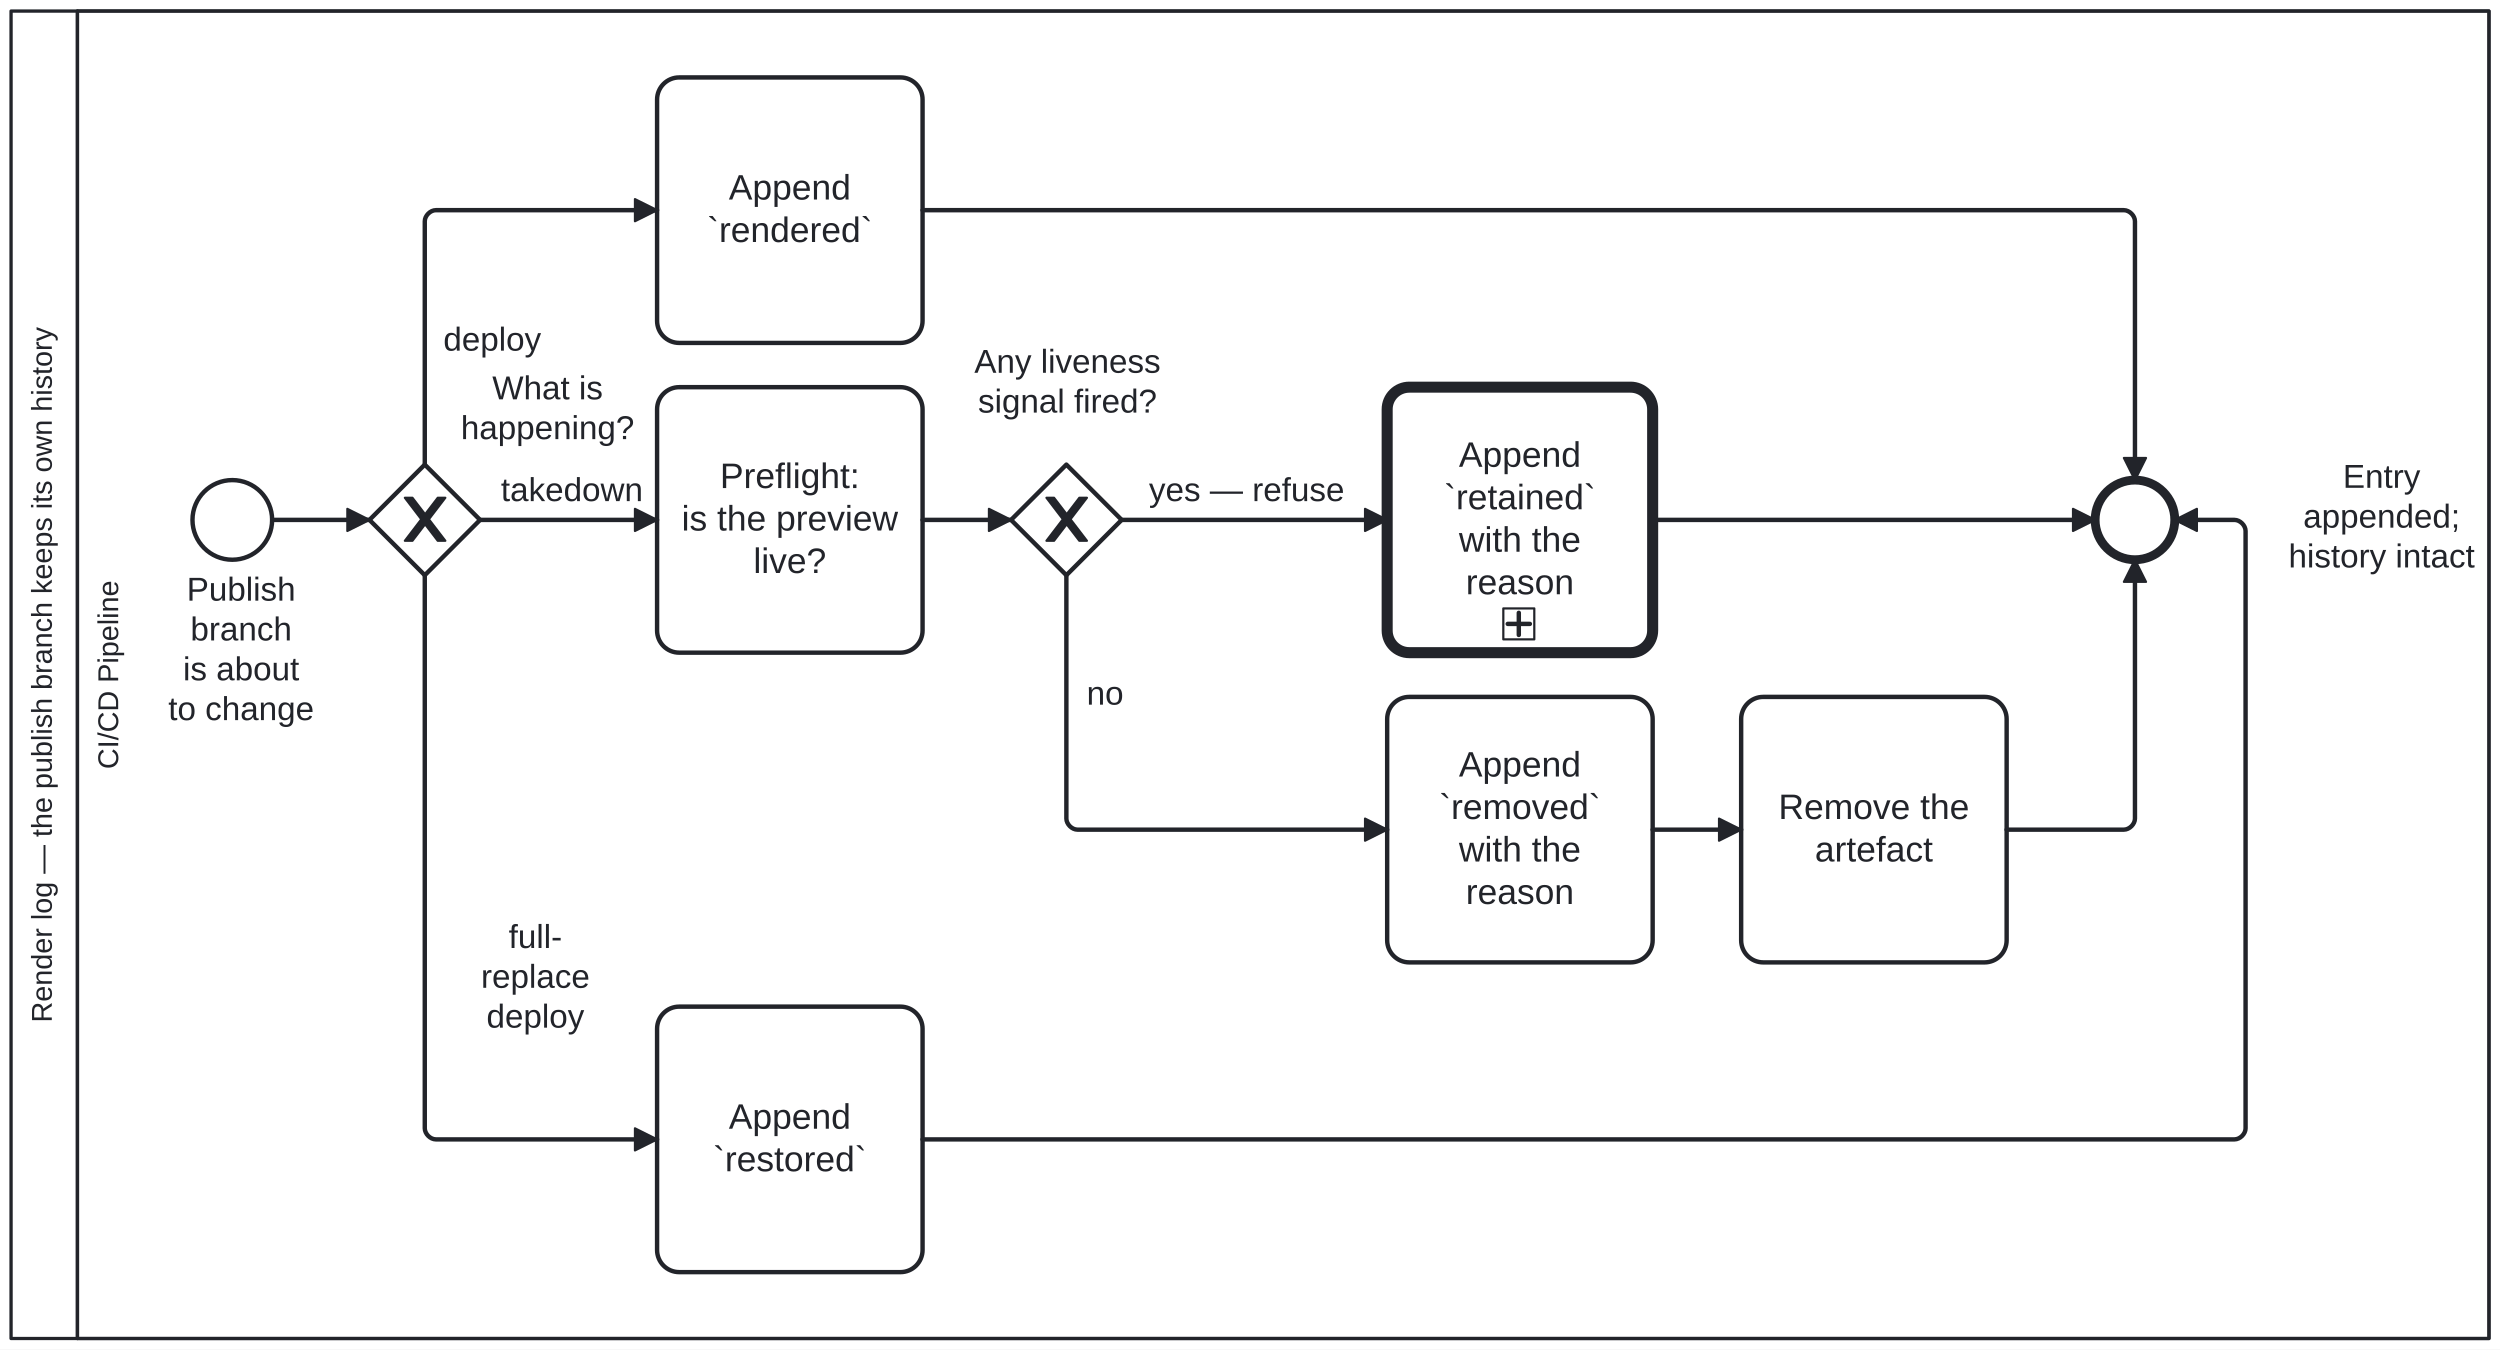
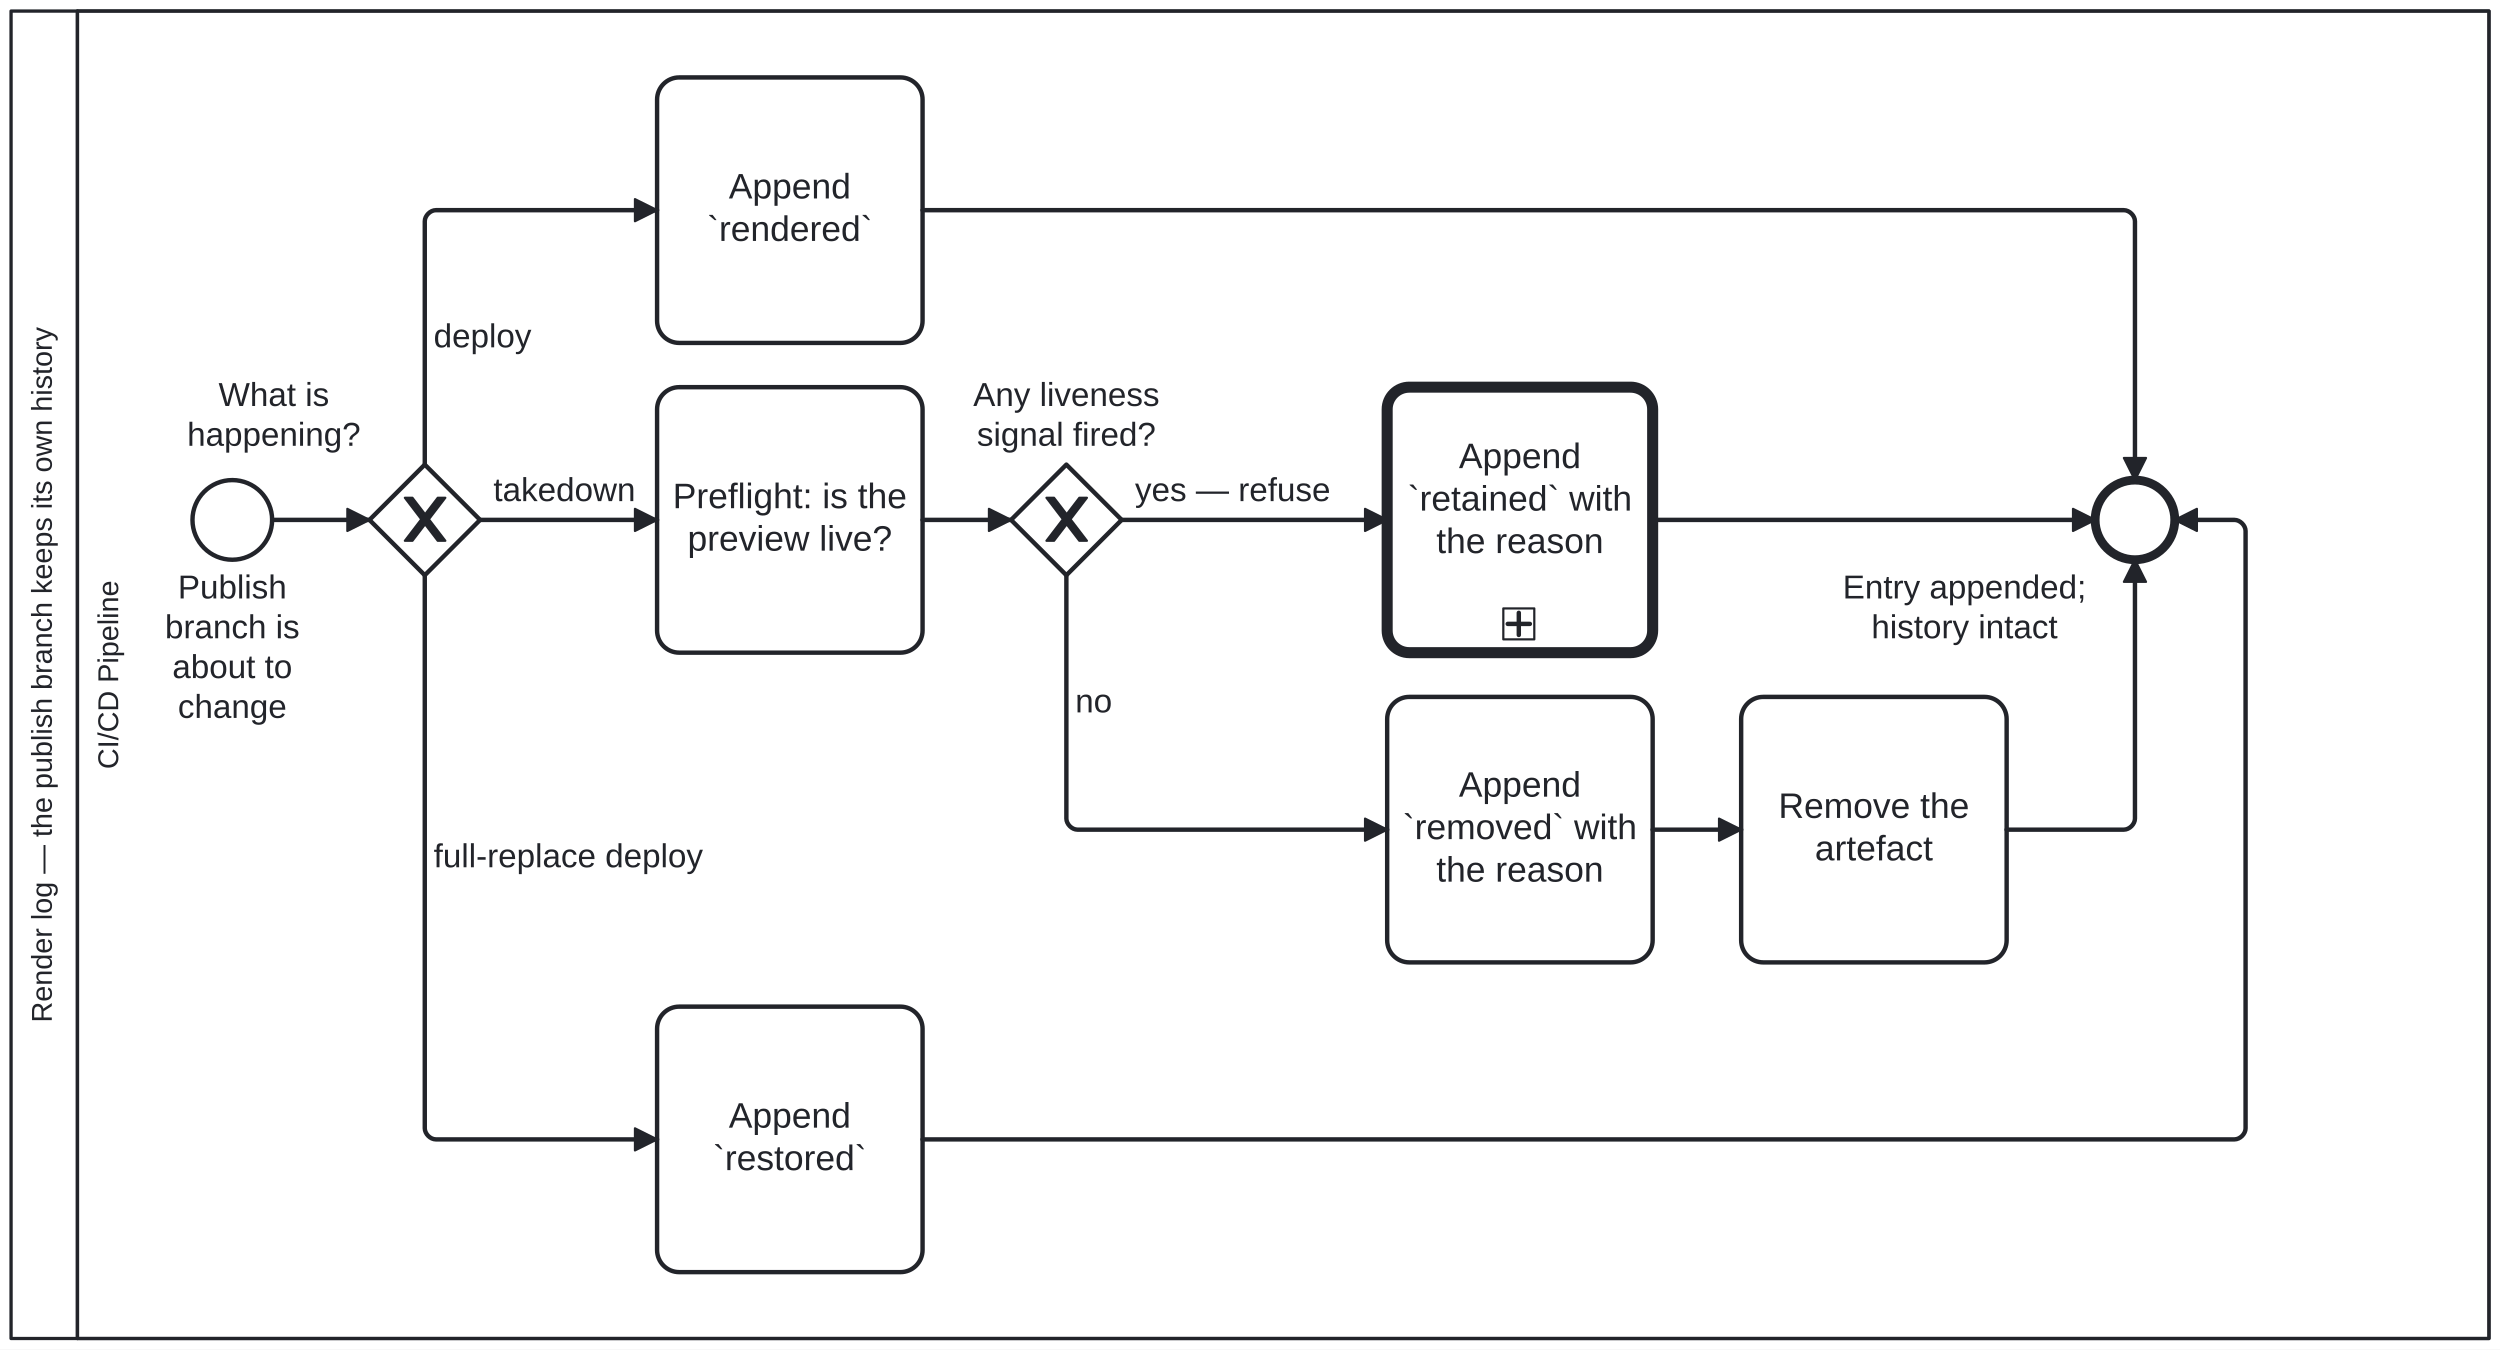
<svg xmlns="http://www.w3.org/2000/svg" width="100%" style="max-width:100%;height:auto" viewBox="155 25 1130 610" version="1.1">
  <rect x="155" y="25" width="1130" height="610" fill="#ffffff" />
  <g class="djs-group">
    <g class="djs-element djs-shape" data-element-id="Participant_Process_RenderLog" style="display: block;" transform="matrix(1 0 0 1 160 30)">
      <g class="djs-visual">
        <rect x="0" y="0" width="1120" height="600" rx="0" ry="0" style="stroke-linecap: round; stroke-linejoin: round; stroke: rgb(34, 36, 42); stroke-width: 1.5px; fill: white; fill-opacity: 0.95;" />
        <path style="fill: none; stroke-linecap: round; stroke-linejoin: round; stroke: rgb(34, 36, 42); stroke-width: 1.5px;" d="M30,0L30,600" />
        <text lineHeight="1.05" class="djs-label" transform="matrix(-1.83697e-16 -1 1 -1.83697e-16 0 600)" style="font-family: Arial, sans-serif; font-size: 13px; font-weight: normal; fill: rgb(34, 36, 42);">
          <tspan x="142.832" y="18.413">Render log — the publish branch keeps its own history</tspan>
        </text>
      </g>
      <rect class="djs-hit djs-hit-all" x="0" y="0" width="1120" height="600" style="fill: none; stroke-opacity: 0; stroke: white; stroke-width: 15px;" />
    </g>
    <g class="djs-children">
      <g class="djs-group">
        <g class="djs-element djs-shape" data-element-id="Lane_Pipeline" style="display: block;" transform="matrix(1 0 0 1 190 30)">
          <g class="djs-visual">
            <rect x="0" y="0" width="1090" height="600" rx="0" ry="0" style="stroke-linecap: round; stroke-linejoin: round; stroke: rgb(34, 36, 42); stroke-width: 1.5px; fill: white; fill-opacity: 0.25;" />
            <text lineHeight="1.05" class="djs-label" transform="matrix(-1.83697e-16 -1 1 -1.83697e-16 0 600)" style="font-family: Arial, sans-serif; font-size: 13px; font-weight: normal; fill: rgb(34, 36, 42);">
              <tspan x="257.372" y="18.413">CI/CD Pipeline</tspan>
            </text>
          </g>
          <rect class="djs-hit djs-hit-all" x="0" y="0" width="1090" height="600" style="fill: none; stroke-opacity: 0; stroke: white; stroke-width: 15px;" />
        </g>
      </g>
      <g class="djs-group">
        <g class="djs-element djs-shape" data-element-id="Start_Process_RenderLog" style="display: block;" transform="matrix(1 0 0 1 242 242)">
          <g class="djs-visual">
            <circle cx="18" cy="18" r="18" style="stroke-linecap: round; stroke-linejoin: round; stroke: rgb(34, 36, 42); stroke-width: 2px; fill: white; fill-opacity: 0.95;" />
          </g>
          <rect class="djs-hit djs-hit-all" x="0" y="0" width="36" height="36" style="fill: none; stroke-opacity: 0; stroke: white; stroke-width: 15px;" />
        </g>
      </g>
      <g class="djs-group">
-         <g class="djs-element djs-shape" data-element-id="Start_Process_RenderLog_label" style="display: block;" transform="matrix(1 0 0 1 229 283)">
-           <g class="djs-visual">
-             <text lineHeight="1.2" class="djs-label" style="font-family: Arial, sans-serif; font-size: 15px; font-weight: normal; fill: rgb(34, 36, 42);">
-               <tspan x="10.402" y="13.5">Publish </tspan>
-               <tspan x="12.068" y="31.5">branch</tspan>
-               <tspan x="8.732" y="49.5">is about </tspan>
-               <tspan x="2.056" y="67.5">to change</tspan>
-             </text>
-           </g>
-           <rect class="djs-hit djs-hit-all" x="0" y="0" width="70" height="72" style="fill: none; stroke-opacity: 0; stroke: white; stroke-width: 15px;" />
+         <g class="djs-element djs-shape" data-element-id="Start_Process_RenderLog_label" style="display: block;" transform="matrix(1 0 0 1 209.5625 282)">
+           <g class="djs-visual">
+             <text lineHeight="1.2" class="djs-label" style="font-family: Arial, sans-serif; font-size: 15px; font-weight: normal; fill: rgb(34, 36, 42);">
+               <tspan x="25.839" y="13.5">Publish</tspan>
+               <tspan x="20.005" y="31.5">branch is</tspan>
+               <tspan x="23.331" y="49.5">about to</tspan>
+               <tspan x="25.832" y="67.5">change</tspan>
+             </text>
+           </g>
+           <rect class="djs-hit djs-hit-all" x="0" y="0" width="100.875" height="72" style="fill: none; stroke-opacity: 0; stroke: white; stroke-width: 15px;" />
        </g>
      </g>
      <g class="djs-group">
        <g class="djs-element djs-shape" data-element-id="GW_What" style="display: block;" transform="matrix(1 0 0 1 322 235)">
          <g class="djs-visual">
            <polygon points="25,0 50,25 25,50 0,25" style="stroke-linecap: round; stroke-linejoin: round; stroke: rgb(34, 36, 42); stroke-width: 2px; fill: white; fill-opacity: 0.95;" />
            <path d="m 16,15 7.429,9.714 -7.429,9.714 3.429,0 5.714,-7.464 5.714,7.464 3.429,0 -7.429,-9.714 7.429,-9.714 -3.429,0 -5.714,7.464 -5.714,-7.464 -3.429,0 z" style="fill: rgb(34, 36, 42); stroke-linecap: round; stroke-linejoin: round; stroke: rgb(34, 36, 42); stroke-width: 1px;" />
          </g>
          <rect class="djs-hit djs-hit-all" x="0" y="0" width="50" height="50" style="fill: none; stroke-opacity: 0; stroke: white; stroke-width: 15px;" />
        </g>
      </g>
      <g class="djs-group">
-         <g class="djs-element djs-shape" data-element-id="GW_What_label" style="display: block;" transform="matrix(1 0 0 1 363 192)">
-           <g class="djs-visual">
-             <text lineHeight="1.2" class="djs-label" style="font-family: Arial, sans-serif; font-size: 15px; font-weight: normal; fill: rgb(34, 36, 42);">
-               <tspan x="14.495" y="13.5">What is</tspan>
-               <tspan x="0.293" y="31.5">happening?</tspan>
-             </text>
-           </g>
-           <rect class="djs-hit djs-hit-all" x="0" y="0" width="79" height="36" style="fill: none; stroke-opacity: 0; stroke: white; stroke-width: 15px;" />
+         <g class="djs-element djs-shape" data-element-id="GW_What_label" style="display: block;" transform="matrix(1 0 0 1 219.5781 195)">
+           <g class="djs-visual">
+             <text lineHeight="1.2" class="djs-label" style="font-family: Arial, sans-serif; font-size: 15px; font-weight: normal; fill: rgb(34, 36, 42);">
+               <tspan x="34.206" y="13.5">What is</tspan>
+               <tspan x="20.004" y="31.5">happening?</tspan>
+             </text>
+           </g>
+           <rect class="djs-hit djs-hit-all" x="0" y="0" width="118.422" height="36" style="fill: none; stroke-opacity: 0; stroke: white; stroke-width: 15px;" />
        </g>
      </g>
      <g class="djs-group">
        <g class="djs-element djs-shape" data-element-id="A_LogRendered" style="display: block;" transform="matrix(1 0 0 1 452 60)">
          <g class="djs-visual">
            <rect x="0" y="0" width="120" height="120" rx="10" ry="10" style="stroke-linecap: round; stroke-linejoin: round; stroke: rgb(34, 36, 42); stroke-width: 2px; fill: white; fill-opacity: 0.95;" />
-             <text lineHeight="1.2" class="djs-label" style="font-family: Arial, sans-serif; font-size: 16px; font-weight: normal; fill: rgb(34, 36, 42);">
-               <tspan x="32.418" y="55.2">Append </tspan>
-               <tspan x="22.648" y="74.4">`rendered`</tspan>
+             <text lineHeight="1.2" class="djs-label" transform="translate(0 40.3)" style="font-family: Arial, sans-serif; font-size: 16px; font-weight: normal; fill: rgb(34, 36, 42);">
+               <tspan x="32.418" y="14.4">Append</tspan>
+               <tspan x="22.648" y="33.6">`rendered`</tspan>
            </text>
          </g>
          <rect class="djs-hit djs-hit-all" x="0" y="0" width="120" height="120" style="fill: none; stroke-opacity: 0; stroke: white; stroke-width: 15px;" />
        </g>
      </g>
      <g class="djs-group">
        <g class="djs-element djs-shape" data-element-id="A_Preflight" style="display: block;" transform="matrix(1 0 0 1 452 200)">
          <g class="djs-visual">
            <rect x="0" y="0" width="120" height="120" rx="10" ry="10" style="stroke-linecap: round; stroke-linejoin: round; stroke: rgb(34, 36, 42); stroke-width: 2px; fill: white; fill-opacity: 0.95;" />
-             <text lineHeight="1.2" class="djs-label" style="font-family: Arial, sans-serif; font-size: 16px; font-weight: normal; fill: rgb(34, 36, 42);">
-               <tspan x="28.43" y="45.6">Preflight:</tspan>
-               <tspan x="11.09" y="64.8">is the preview </tspan>
-               <tspan x="43.547" y="84">live?</tspan>
+             <text lineHeight="1.2" class="djs-label" transform="translate(0 40.3)" style="font-family: Arial, sans-serif; font-size: 16px; font-weight: normal; fill: rgb(34, 36, 42);">
+               <tspan x="7.086" y="14.4">Preflight: is the</tspan>
+               <tspan x="13.758" y="33.6">preview live?</tspan>
            </text>
          </g>
          <rect class="djs-hit djs-hit-all" x="0" y="0" width="120" height="120" style="fill: none; stroke-opacity: 0; stroke: white; stroke-width: 15px;" />
        </g>
      </g>
      <g class="djs-group">
        <g class="djs-element djs-shape" data-element-id="GW_Live" style="display: block;" transform="matrix(1 0 0 1 612 235)">
          <g class="djs-visual">
            <polygon points="25,0 50,25 25,50 0,25" style="stroke-linecap: round; stroke-linejoin: round; stroke: rgb(34, 36, 42); stroke-width: 2px; fill: white; fill-opacity: 0.95;" />
            <path d="m 16,15 7.429,9.714 -7.429,9.714 3.429,0 5.714,-7.464 5.714,7.464 3.429,0 -7.429,-9.714 7.429,-9.714 -3.429,0 -5.714,7.464 -5.714,-7.464 -3.429,0 z" style="fill: rgb(34, 36, 42); stroke-linecap: round; stroke-linejoin: round; stroke: rgb(34, 36, 42); stroke-width: 1px;" />
          </g>
          <rect class="djs-hit djs-hit-all" x="0" y="0" width="50" height="50" style="fill: none; stroke-opacity: 0; stroke: white; stroke-width: 15px;" />
        </g>
      </g>
      <g class="djs-group">
-         <g class="djs-element djs-shape" data-element-id="GW_Live_label" style="display: block;" transform="matrix(1 0 0 1 595 180)">
-           <g class="djs-visual">
-             <text lineHeight="1.2" class="djs-label" style="font-family: Arial, sans-serif; font-size: 15px; font-weight: normal; fill: rgb(34, 36, 42);">
-               <tspan x="0.397" y="13.5">Any liveness</tspan>
-               <tspan x="2.059" y="31.5">signal fired?</tspan>
-             </text>
-           </g>
-           <rect class="djs-hit djs-hit-all" x="0" y="0" width="85" height="36" style="fill: none; stroke-opacity: 0; stroke: white; stroke-width: 15px;" />
+         <g class="djs-element djs-shape" data-element-id="GW_Live_label" style="display: block;" transform="matrix(1 0 0 1 574.8906 195)">
+           <g class="djs-visual">
+             <text lineHeight="1.2" class="djs-label" style="font-family: Arial, sans-serif; font-size: 15px; font-weight: normal; fill: rgb(34, 36, 42);">
+               <tspan x="20.006" y="13.5">Any liveness</tspan>
+               <tspan x="21.669" y="31.5">signal fired?</tspan>
+             </text>
+           </g>
+           <rect class="djs-hit djs-hit-all" x="0" y="0" width="124.219" height="36" style="fill: none; stroke-opacity: 0; stroke: white; stroke-width: 15px;" />
        </g>
      </g>
      <g class="djs-group">
        <g class="djs-element djs-shape" data-element-id="A_LogRetained" style="display: block;" transform="matrix(1 0 0 1 782 200)">
          <g class="djs-visual">
            <rect x="0" y="0" width="120" height="120" rx="10" ry="10" style="stroke-linecap: round; stroke-linejoin: round; stroke: rgb(34, 36, 42); stroke-width: 5px; fill: white; fill-opacity: 0.95;" />
-             <text lineHeight="1.2" class="djs-label" style="font-family: Arial, sans-serif; font-size: 16px; font-weight: normal; fill: rgb(34, 36, 42);">
-               <tspan x="32.418" y="36">Append </tspan>
-               <tspan x="25.762" y="55.2">`retained`</tspan>
-               <tspan x="32.43" y="74.4">with the </tspan>
-               <tspan x="35.539" y="93.6">reason</tspan>
+             <text lineHeight="1.2" class="djs-label" transform="translate(0 22.2)" style="font-family: Arial, sans-serif; font-size: 16px; font-weight: normal; fill: rgb(34, 36, 42);">
+               <tspan x="32.418" y="14.4">Append</tspan>
+               <tspan x="9.312" y="33.6">`retained` with</tspan>
+               <tspan x="22.195" y="52.8">the reason</tspan>
            </text>
            <rect x="0" y="0" width="14" height="14" rx="0" ry="0" style="stroke-linecap: round; stroke-linejoin: round; stroke: rgb(34, 36, 42); stroke-width: 1px; fill: white;" transform="matrix(1 0 0 1 52.5 100)" />
            <path data-marker="sub-process" d="m52.5,100 m 7,2 l 0,10 m -5,-5 l 10,0" style="fill: white; stroke-linecap: round; stroke-linejoin: round; stroke: rgb(34, 36, 42); stroke-width: 2px;" />
          </g>
          <rect class="djs-hit djs-hit-all" x="0" y="0" width="120" height="120" style="fill: none; stroke-opacity: 0; stroke: white; stroke-width: 15px;" />
        </g>
      </g>
      <g class="djs-group">
        <g class="djs-element djs-shape" data-element-id="A_LogRemoved" style="display: block;" transform="matrix(1 0 0 1 782 340)">
          <g class="djs-visual">
            <rect x="0" y="0" width="120" height="120" rx="10" ry="10" style="stroke-linecap: round; stroke-linejoin: round; stroke: rgb(34, 36, 42); stroke-width: 2px; fill: white; fill-opacity: 0.95;" />
-             <text lineHeight="1.2" class="djs-label" style="font-family: Arial, sans-serif; font-size: 16px; font-weight: normal; fill: rgb(34, 36, 42);">
-               <tspan x="32.418" y="36">Append </tspan>
-               <tspan x="23.547" y="55.2">`removed`</tspan>
-               <tspan x="32.43" y="74.4">with the </tspan>
-               <tspan x="35.539" y="93.6">reason</tspan>
+             <text lineHeight="1.2" class="djs-label" transform="translate(0 30.7)" style="font-family: Arial, sans-serif; font-size: 16px; font-weight: normal; fill: rgb(34, 36, 42);">
+               <tspan x="32.418" y="14.4">Append</tspan>
+               <tspan x="7.098" y="33.6">`removed` with</tspan>
+               <tspan x="22.195" y="52.8">the reason</tspan>
            </text>
          </g>
          <rect class="djs-hit djs-hit-all" x="0" y="0" width="120" height="120" style="fill: none; stroke-opacity: 0; stroke: white; stroke-width: 15px;" />
        </g>
      </g>
      <g class="djs-group">
        <g class="djs-element djs-shape" data-element-id="A_Remove" style="display: block;" transform="matrix(1 0 0 1 942 340)">
          <g class="djs-visual">
            <rect x="0" y="0" width="120" height="120" rx="10" ry="10" style="stroke-linecap: round; stroke-linejoin: round; stroke: rgb(34, 36, 42); stroke-width: 2px; fill: white; fill-opacity: 0.95;" />
-             <text lineHeight="1.2" class="djs-label" style="font-family: Arial, sans-serif; font-size: 16px; font-weight: normal; fill: rgb(34, 36, 42);">
-               <tspan x="16.867" y="55.2">Remove the </tspan>
-               <tspan x="33.32" y="74.4">artefact</tspan>
+             <text lineHeight="1.2" class="djs-label" transform="translate(0 40.3)" style="font-family: Arial, sans-serif; font-size: 16px; font-weight: normal; fill: rgb(34, 36, 42);">
+               <tspan x="16.867" y="14.4">Remove the</tspan>
+               <tspan x="33.32" y="33.6">artefact</tspan>
            </text>
          </g>
          <rect class="djs-hit djs-hit-all" x="0" y="0" width="120" height="120" style="fill: none; stroke-opacity: 0; stroke: white; stroke-width: 15px;" />
        </g>
      </g>
      <g class="djs-group">
        <g class="djs-element djs-shape" data-element-id="A_LogRestored" style="display: block;" transform="matrix(1 0 0 1 452 480)">
          <g class="djs-visual">
            <rect x="0" y="0" width="120" height="120" rx="10" ry="10" style="stroke-linecap: round; stroke-linejoin: round; stroke: rgb(34, 36, 42); stroke-width: 2px; fill: white; fill-opacity: 0.95;" />
-             <text lineHeight="1.2" class="djs-label" style="font-family: Arial, sans-serif; font-size: 16px; font-weight: normal; fill: rgb(34, 36, 42);">
-               <tspan x="32.418" y="55.2">Append </tspan>
-               <tspan x="25.324" y="74.4">`restored`</tspan>
+             <text lineHeight="1.2" class="djs-label" transform="translate(0 40.3)" style="font-family: Arial, sans-serif; font-size: 16px; font-weight: normal; fill: rgb(34, 36, 42);">
+               <tspan x="32.418" y="14.4">Append</tspan>
+               <tspan x="25.324" y="33.6">`restored`</tspan>
            </text>
          </g>
          <rect class="djs-hit djs-hit-all" x="0" y="0" width="120" height="120" style="fill: none; stroke-opacity: 0; stroke: white; stroke-width: 15px;" />
        </g>
      </g>
      <g class="djs-group">
        <g class="djs-element djs-shape" data-element-id="End_Process_RenderLog" style="display: block;" transform="matrix(1 0 0 1 1102 242)">
          <g class="djs-visual">
            <circle cx="18" cy="18" r="18" style="stroke-linecap: round; stroke-linejoin: round; stroke: rgb(34, 36, 42); stroke-width: 4px; fill: white; fill-opacity: 0.95;" />
          </g>
          <rect class="djs-hit djs-hit-all" x="0" y="0" width="36" height="36" style="fill: none; stroke-opacity: 0; stroke: white; stroke-width: 15px;" />
        </g>
      </g>
      <g class="djs-group">
-         <g class="djs-element djs-shape" data-element-id="End_Process_RenderLog_label" style="display: block;" transform="matrix(1 0 0 1 1189 232)">
-           <g class="djs-visual">
-             <text lineHeight="1.2" class="djs-label" style="font-family: Arial, sans-serif; font-size: 15px; font-weight: normal; fill: rgb(34, 36, 42);">
-               <tspan x="24.995" y="13.5">Entry </tspan>
-               <tspan x="7.047" y="31.5">appended;</tspan>
-               <tspan x="0.4" y="49.5">history intact</tspan>
-             </text>
-           </g>
-           <rect class="djs-hit djs-hit-all" x="0" y="0" width="85" height="54" style="fill: none; stroke-opacity: 0; stroke: white; stroke-width: 15px;" />
+         <g class="djs-element djs-shape" data-element-id="End_Process_RenderLog_label" style="display: block;" transform="matrix(1 0 0 1 967.9062 282)">
+           <g class="djs-visual">
+             <text lineHeight="1.2" class="djs-label" style="font-family: Arial, sans-serif; font-size: 15px; font-weight: normal; fill: rgb(34, 36, 42);">
+               <tspan x="20.005" y="13.5">Entry appended;</tspan>
+               <tspan x="32.947" y="31.5">history intact</tspan>
+             </text>
+           </g>
+           <rect class="djs-hit djs-hit-all" x="0" y="0" width="150.094" height="36" style="fill: none; stroke-opacity: 0; stroke: white; stroke-width: 15px;" />
        </g>
      </g>
      <g class="djs-group">
        <g class="djs-element djs-connection" data-element-id="SF_Process_RenderLog_1" style="display: block;">
          <g class="djs-visual">
            <defs>
              <marker id="bpmn-marker-1" viewBox="0 0 20 20" refX="11" refY="10" markerWidth="10" markerHeight="10" orient="auto">
                <path d="M 1 5 L 11 10 L 1 15 Z" style="stroke-linecap: round; stroke-linejoin: round; stroke: rgb(34, 36, 42); stroke-width: 1px; fill: rgb(34, 36, 42);" />
              </marker>
            </defs>
            <path data-corner-radius="5" style="fill: none; stroke-linecap: round; stroke-linejoin: round; stroke: rgb(34, 36, 42); stroke-width: 2px; marker-end: url('#bpmn-marker-1');" d="M278,260L322,260" />
          </g>
          <path d="M278,260L322,260" class="djs-hit djs-hit-stroke" style="fill: none; stroke-opacity: 0; stroke: white; stroke-width: 15px;" />
        </g>
      </g>
      <g class="djs-group">
        <g class="djs-element djs-connection" data-element-id="SF_Process_RenderLog_2" style="display: block;">
          <g class="djs-visual">
            <defs>
              <marker id="bpmn-marker-2" viewBox="0 0 20 20" refX="11" refY="10" markerWidth="10" markerHeight="10" orient="auto">
                <path d="M 1 5 L 11 10 L 1 15 Z" style="stroke-linecap: round; stroke-linejoin: round; stroke: rgb(34, 36, 42); stroke-width: 1px; fill: rgb(34, 36, 42);" />
              </marker>
            </defs>
            <path data-corner-radius="5" style="fill: none; stroke-linecap: round; stroke-linejoin: round; stroke: rgb(34, 36, 42); stroke-width: 2px; marker-end: url('#bpmn-marker-2');" d="M347,235L347,125C347,122.5,349.5,120,352,120L452,120" />
          </g>
          <path d="M347,235L347,120L452,120" class="djs-hit djs-hit-stroke" style="fill: none; stroke-opacity: 0; stroke: white; stroke-width: 15px;" />
        </g>
      </g>
      <g class="djs-group">
-         <g class="djs-element djs-shape" data-element-id="SF_Process_RenderLog_2_label" style="display: block;" transform="matrix(1 0 0 1 355 170)">
-           <g class="djs-visual">
-             <text lineHeight="1.2" class="djs-label" style="font-family: Arial, sans-serif; font-size: 15px; font-weight: normal; fill: rgb(34, 36, 42);">
-               <tspan x="0.399" y="13.5">deploy</tspan>
-             </text>
-           </g>
-           <rect class="djs-hit djs-hit-all" x="0" y="0" width="45" height="18" style="fill: none; stroke-opacity: 0; stroke: white; stroke-width: 15px;" />
+         <g class="djs-element djs-shape" data-element-id="SF_Process_RenderLog_2_label" style="display: block;" transform="matrix(1 0 0 1 331 168.5)">
+           <g class="djs-visual">
+             <text lineHeight="1.2" class="djs-label" style="font-family: Arial, sans-serif; font-size: 15px; font-weight: normal; fill: rgb(34, 36, 42);">
+               <tspan x="20.001" y="13.5">deploy</tspan>
+             </text>
+           </g>
+           <rect class="djs-hit djs-hit-all" x="0" y="0" width="84.203" height="18" style="fill: none; stroke-opacity: 0; stroke: white; stroke-width: 15px;" />
        </g>
      </g>
      <g class="djs-group">
        <g class="djs-element djs-connection" data-element-id="SF_Process_RenderLog_3" style="display: block;">
          <g class="djs-visual">
            <defs>
              <marker id="bpmn-marker-3" viewBox="0 0 20 20" refX="11" refY="10" markerWidth="10" markerHeight="10" orient="auto">
                <path d="M 1 5 L 11 10 L 1 15 Z" style="stroke-linecap: round; stroke-linejoin: round; stroke: rgb(34, 36, 42); stroke-width: 1px; fill: rgb(34, 36, 42);" />
              </marker>
            </defs>
            <path data-corner-radius="5" style="fill: none; stroke-linecap: round; stroke-linejoin: round; stroke: rgb(34, 36, 42); stroke-width: 2px; marker-end: url('#bpmn-marker-3');" d="M372,260L452,260" />
          </g>
          <path d="M372,260L452,260" class="djs-hit djs-hit-stroke" style="fill: none; stroke-opacity: 0; stroke: white; stroke-width: 15px;" />
        </g>
      </g>
      <g class="djs-group">
-         <g class="djs-element djs-shape" data-element-id="SF_Process_RenderLog_3_label" style="display: block;" transform="matrix(1 0 0 1 381 238)">
-           <g class="djs-visual">
-             <text lineHeight="1.2" class="djs-label" style="font-family: Arial, sans-serif; font-size: 15px; font-weight: normal; fill: rgb(34, 36, 42);">
-               <tspan x="0.394" y="13.5">takedown</tspan>
-             </text>
-           </g>
-           <rect class="djs-hit djs-hit-all" x="0" y="0" width="65" height="18" style="fill: none; stroke-opacity: 0; stroke: white; stroke-width: 15px;" />
+         <g class="djs-element djs-shape" data-element-id="SF_Process_RenderLog_3_label" style="display: block;" transform="matrix(1 0 0 1 358 238)">
+           <g class="djs-visual">
+             <text lineHeight="1.2" class="djs-label" style="font-family: Arial, sans-serif; font-size: 15px; font-weight: normal; fill: rgb(34, 36, 42);">
+               <tspan x="20.004" y="13.5">takedown</tspan>
+             </text>
+           </g>
+           <rect class="djs-hit djs-hit-all" x="0" y="0" width="104.219" height="18" style="fill: none; stroke-opacity: 0; stroke: white; stroke-width: 15px;" />
        </g>
      </g>
      <g class="djs-group">
        <g class="djs-element djs-connection" data-element-id="SF_Process_RenderLog_4" style="display: block;">
          <g class="djs-visual">
            <defs>
              <marker id="bpmn-marker-4" viewBox="0 0 20 20" refX="11" refY="10" markerWidth="10" markerHeight="10" orient="auto">
                <path d="M 1 5 L 11 10 L 1 15 Z" style="stroke-linecap: round; stroke-linejoin: round; stroke: rgb(34, 36, 42); stroke-width: 1px; fill: rgb(34, 36, 42);" />
              </marker>
            </defs>
            <path data-corner-radius="5" style="fill: none; stroke-linecap: round; stroke-linejoin: round; stroke: rgb(34, 36, 42); stroke-width: 2px; marker-end: url('#bpmn-marker-4');" d="M347,285L347,535C347,537.5,349.5,540,352,540L452,540" />
          </g>
          <path d="M347,285L347,540L452,540" class="djs-hit djs-hit-stroke" style="fill: none; stroke-opacity: 0; stroke: white; stroke-width: 15px;" />
        </g>
      </g>
      <g class="djs-group">
-         <g class="djs-element djs-shape" data-element-id="SF_Process_RenderLog_4_label" style="display: block;" transform="matrix(1 0 0 1 360 440)">
-           <g class="djs-visual">
-             <text lineHeight="1.2" class="djs-label" style="font-family: Arial, sans-serif; font-size: 15px; font-weight: normal; fill: rgb(34, 36, 42);">
-               <tspan x="24.915" y="13.5">full-</tspan>
-               <tspan x="12.402" y="31.5">replace </tspan>
-               <tspan x="14.899" y="49.5">deploy</tspan>
-             </text>
-           </g>
-           <rect class="djs-hit djs-hit-all" x="0" y="0" width="74" height="36" style="fill: none; stroke-opacity: 0; stroke: white; stroke-width: 15px;" />
+         <g class="djs-element djs-shape" data-element-id="SF_Process_RenderLog_4_label" style="display: block;" transform="matrix(1 0 0 1 331 403.5)">
+           <g class="djs-visual">
+             <text lineHeight="1.2" class="djs-label" style="font-family: Arial, sans-serif; font-size: 15px; font-weight: normal; fill: rgb(34, 36, 42);">
+               <tspan x="20.007" y="13.5">full-replace deploy</tspan>
+             </text>
+           </g>
+           <rect class="djs-hit djs-hit-all" x="0" y="0" width="161.75" height="18" style="fill: none; stroke-opacity: 0; stroke: white; stroke-width: 15px;" />
        </g>
      </g>
      <g class="djs-group">
        <g class="djs-element djs-connection" data-element-id="SF_Process_RenderLog_5" style="display: block;">
          <g class="djs-visual">
            <defs>
              <marker id="bpmn-marker-5" viewBox="0 0 20 20" refX="11" refY="10" markerWidth="10" markerHeight="10" orient="auto">
                <path d="M 1 5 L 11 10 L 1 15 Z" style="stroke-linecap: round; stroke-linejoin: round; stroke: rgb(34, 36, 42); stroke-width: 1px; fill: rgb(34, 36, 42);" />
              </marker>
            </defs>
            <path data-corner-radius="5" style="fill: none; stroke-linecap: round; stroke-linejoin: round; stroke: rgb(34, 36, 42); stroke-width: 2px; marker-end: url('#bpmn-marker-5');" d="M572,260L612,260" />
          </g>
          <path d="M572,260L612,260" class="djs-hit djs-hit-stroke" style="fill: none; stroke-opacity: 0; stroke: white; stroke-width: 15px;" />
        </g>
      </g>
      <g class="djs-group">
        <g class="djs-element djs-connection" data-element-id="SF_Process_RenderLog_6" style="display: block;">
          <g class="djs-visual">
            <defs>
              <marker id="bpmn-marker-6" viewBox="0 0 20 20" refX="11" refY="10" markerWidth="10" markerHeight="10" orient="auto">
                <path d="M 1 5 L 11 10 L 1 15 Z" style="stroke-linecap: round; stroke-linejoin: round; stroke: rgb(34, 36, 42); stroke-width: 1px; fill: rgb(34, 36, 42);" />
              </marker>
            </defs>
            <path data-corner-radius="5" style="fill: none; stroke-linecap: round; stroke-linejoin: round; stroke: rgb(34, 36, 42); stroke-width: 2px; marker-end: url('#bpmn-marker-6');" d="M662,260L782,260" />
          </g>
          <path d="M662,260L782,260" class="djs-hit djs-hit-stroke" style="fill: none; stroke-opacity: 0; stroke: white; stroke-width: 15px;" />
        </g>
      </g>
      <g class="djs-group">
-         <g class="djs-element djs-shape" data-element-id="SF_Process_RenderLog_6_label" style="display: block;" transform="matrix(1 0 0 1 674 238)">
-           <g class="djs-visual">
-             <text lineHeight="1.2" class="djs-label" style="font-family: Arial, sans-serif; font-size: 15px; font-weight: normal; fill: rgb(34, 36, 42);">
-               <tspan x="0.317" y="13.5">yes — refuse</tspan>
-             </text>
-           </g>
-           <rect class="djs-hit djs-hit-all" x="0" y="0" width="89" height="18" style="fill: none; stroke-opacity: 0; stroke: white; stroke-width: 15px;" />
+         <g class="djs-element djs-shape" data-element-id="SF_Process_RenderLog_6_label" style="display: block;" transform="matrix(1 0 0 1 648 238)">
+           <g class="djs-visual">
+             <text lineHeight="1.2" class="djs-label" style="font-family: Arial, sans-serif; font-size: 15px; font-weight: normal; fill: rgb(34, 36, 42);">
+               <tspan x="20.004" y="13.5">yes — refuse</tspan>
+             </text>
+           </g>
+           <rect class="djs-hit djs-hit-all" x="0" y="0" width="128.375" height="18" style="fill: none; stroke-opacity: 0; stroke: white; stroke-width: 15px;" />
        </g>
      </g>
      <g class="djs-group">
        <g class="djs-element djs-connection" data-element-id="SF_Process_RenderLog_7" style="display: block;">
          <g class="djs-visual">
            <defs>
              <marker id="bpmn-marker-7" viewBox="0 0 20 20" refX="11" refY="10" markerWidth="10" markerHeight="10" orient="auto">
                <path d="M 1 5 L 11 10 L 1 15 Z" style="stroke-linecap: round; stroke-linejoin: round; stroke: rgb(34, 36, 42); stroke-width: 1px; fill: rgb(34, 36, 42);" />
              </marker>
            </defs>
            <path data-corner-radius="5" style="fill: none; stroke-linecap: round; stroke-linejoin: round; stroke: rgb(34, 36, 42); stroke-width: 2px; marker-end: url('#bpmn-marker-7');" d="M637,285L637,395C637,397.5,639.5,400,642,400L782,400" />
          </g>
          <path d="M637,285L637,400L782,400" class="djs-hit djs-hit-stroke" style="fill: none; stroke-opacity: 0; stroke: white; stroke-width: 15px;" />
        </g>
      </g>
      <g class="djs-group">
-         <g class="djs-element djs-shape" data-element-id="SF_Process_RenderLog_7_label" style="display: block;" transform="matrix(1 0 0 1 646 330)">
-           <g class="djs-visual">
-             <text lineHeight="1.2" class="djs-label" style="font-family: Arial, sans-serif; font-size: 15px; font-weight: normal; fill: rgb(34, 36, 42);">
-               <tspan x="0.158" y="13.5">no</tspan>
-             </text>
-           </g>
-           <rect class="djs-hit djs-hit-all" x="0" y="0" width="17" height="18" style="fill: none; stroke-opacity: 0; stroke: white; stroke-width: 15px;" />
+         <g class="djs-element djs-shape" data-element-id="SF_Process_RenderLog_7_label" style="display: block;" transform="matrix(1 0 0 1 621 333.5)">
+           <g class="djs-visual">
+             <text lineHeight="1.2" class="djs-label" style="font-family: Arial, sans-serif; font-size: 15px; font-weight: normal; fill: rgb(34, 36, 42);">
+               <tspan x="20.001" y="13.5">no</tspan>
+             </text>
+           </g>
+           <rect class="djs-hit djs-hit-all" x="0" y="0" width="56.688" height="18" style="fill: none; stroke-opacity: 0; stroke: white; stroke-width: 15px;" />
        </g>
      </g>
      <g class="djs-group">
        <g class="djs-element djs-connection" data-element-id="SF_Process_RenderLog_8" style="display: block;">
          <g class="djs-visual">
            <defs>
              <marker id="bpmn-marker-8" viewBox="0 0 20 20" refX="11" refY="10" markerWidth="10" markerHeight="10" orient="auto">
                <path d="M 1 5 L 11 10 L 1 15 Z" style="stroke-linecap: round; stroke-linejoin: round; stroke: rgb(34, 36, 42); stroke-width: 1px; fill: rgb(34, 36, 42);" />
              </marker>
            </defs>
            <path data-corner-radius="5" style="fill: none; stroke-linecap: round; stroke-linejoin: round; stroke: rgb(34, 36, 42); stroke-width: 2px; marker-end: url('#bpmn-marker-8');" d="M902,400L942,400" />
          </g>
          <path d="M902,400L942,400" class="djs-hit djs-hit-stroke" style="fill: none; stroke-opacity: 0; stroke: white; stroke-width: 15px;" />
        </g>
      </g>
      <g class="djs-group">
        <g class="djs-element djs-connection" data-element-id="SF_Process_RenderLog_9" style="display: block;">
          <g class="djs-visual">
            <defs>
              <marker id="bpmn-marker-9" viewBox="0 0 20 20" refX="11" refY="10" markerWidth="10" markerHeight="10" orient="auto">
                <path d="M 1 5 L 11 10 L 1 15 Z" style="stroke-linecap: round; stroke-linejoin: round; stroke: rgb(34, 36, 42); stroke-width: 1px; fill: rgb(34, 36, 42);" />
              </marker>
            </defs>
            <path data-corner-radius="5" style="fill: none; stroke-linecap: round; stroke-linejoin: round; stroke: rgb(34, 36, 42); stroke-width: 2px; marker-end: url('#bpmn-marker-9');" d="M572,120L1115,120C1117.5,120,1120,122.5,1120,125L1120,242" />
          </g>
          <path d="M572,120L1120,120L1120,242" class="djs-hit djs-hit-stroke" style="fill: none; stroke-opacity: 0; stroke: white; stroke-width: 15px;" />
        </g>
      </g>
      <g class="djs-group">
        <g class="djs-element djs-connection" data-element-id="SF_Process_RenderLog_10" style="display: block;">
          <g class="djs-visual">
            <defs>
              <marker id="bpmn-marker-10" viewBox="0 0 20 20" refX="11" refY="10" markerWidth="10" markerHeight="10" orient="auto">
                <path d="M 1 5 L 11 10 L 1 15 Z" style="stroke-linecap: round; stroke-linejoin: round; stroke: rgb(34, 36, 42); stroke-width: 1px; fill: rgb(34, 36, 42);" />
              </marker>
            </defs>
            <path data-corner-radius="5" style="fill: none; stroke-linecap: round; stroke-linejoin: round; stroke: rgb(34, 36, 42); stroke-width: 2px; marker-end: url('#bpmn-marker-10');" d="M902,260L1102,260" />
          </g>
          <path d="M902,260L1102,260" class="djs-hit djs-hit-stroke" style="fill: none; stroke-opacity: 0; stroke: white; stroke-width: 15px;" />
        </g>
      </g>
      <g class="djs-group">
        <g class="djs-element djs-connection" data-element-id="SF_Process_RenderLog_11" style="display: block;">
          <g class="djs-visual">
            <defs>
              <marker id="bpmn-marker-11" viewBox="0 0 20 20" refX="11" refY="10" markerWidth="10" markerHeight="10" orient="auto">
                <path d="M 1 5 L 11 10 L 1 15 Z" style="stroke-linecap: round; stroke-linejoin: round; stroke: rgb(34, 36, 42); stroke-width: 1px; fill: rgb(34, 36, 42);" />
              </marker>
            </defs>
            <path data-corner-radius="5" style="fill: none; stroke-linecap: round; stroke-linejoin: round; stroke: rgb(34, 36, 42); stroke-width: 2px; marker-end: url('#bpmn-marker-11');" d="M1062,400L1115,400C1117.5,400,1120,397.5,1120,395L1120,278" />
          </g>
          <path d="M1062,400L1120,400L1120,278" class="djs-hit djs-hit-stroke" style="fill: none; stroke-opacity: 0; stroke: white; stroke-width: 15px;" />
        </g>
      </g>
      <g class="djs-group">
        <g class="djs-element djs-connection" data-element-id="SF_Process_RenderLog_12" style="display: block;">
          <g class="djs-visual">
            <defs>
              <marker id="bpmn-marker-12" viewBox="0 0 20 20" refX="11" refY="10" markerWidth="10" markerHeight="10" orient="auto">
                <path d="M 1 5 L 11 10 L 1 15 Z" style="stroke-linecap: round; stroke-linejoin: round; stroke: rgb(34, 36, 42); stroke-width: 1px; fill: rgb(34, 36, 42);" />
              </marker>
            </defs>
            <path data-corner-radius="5" style="fill: none; stroke-linecap: round; stroke-linejoin: round; stroke: rgb(34, 36, 42); stroke-width: 2px; marker-end: url('#bpmn-marker-12');" d="M572,540L1165,540C1167.5,540,1170,537.5,1170,535L1170,265C1170,262.5,1167.5,260,1165,260L1138,260" />
          </g>
          <path d="M572,540L1170,540L1170,260L1138,260" class="djs-hit djs-hit-stroke" style="fill: none; stroke-opacity: 0; stroke: white; stroke-width: 15px;" />
        </g>
      </g>
    </g>
  </g>
</svg>
